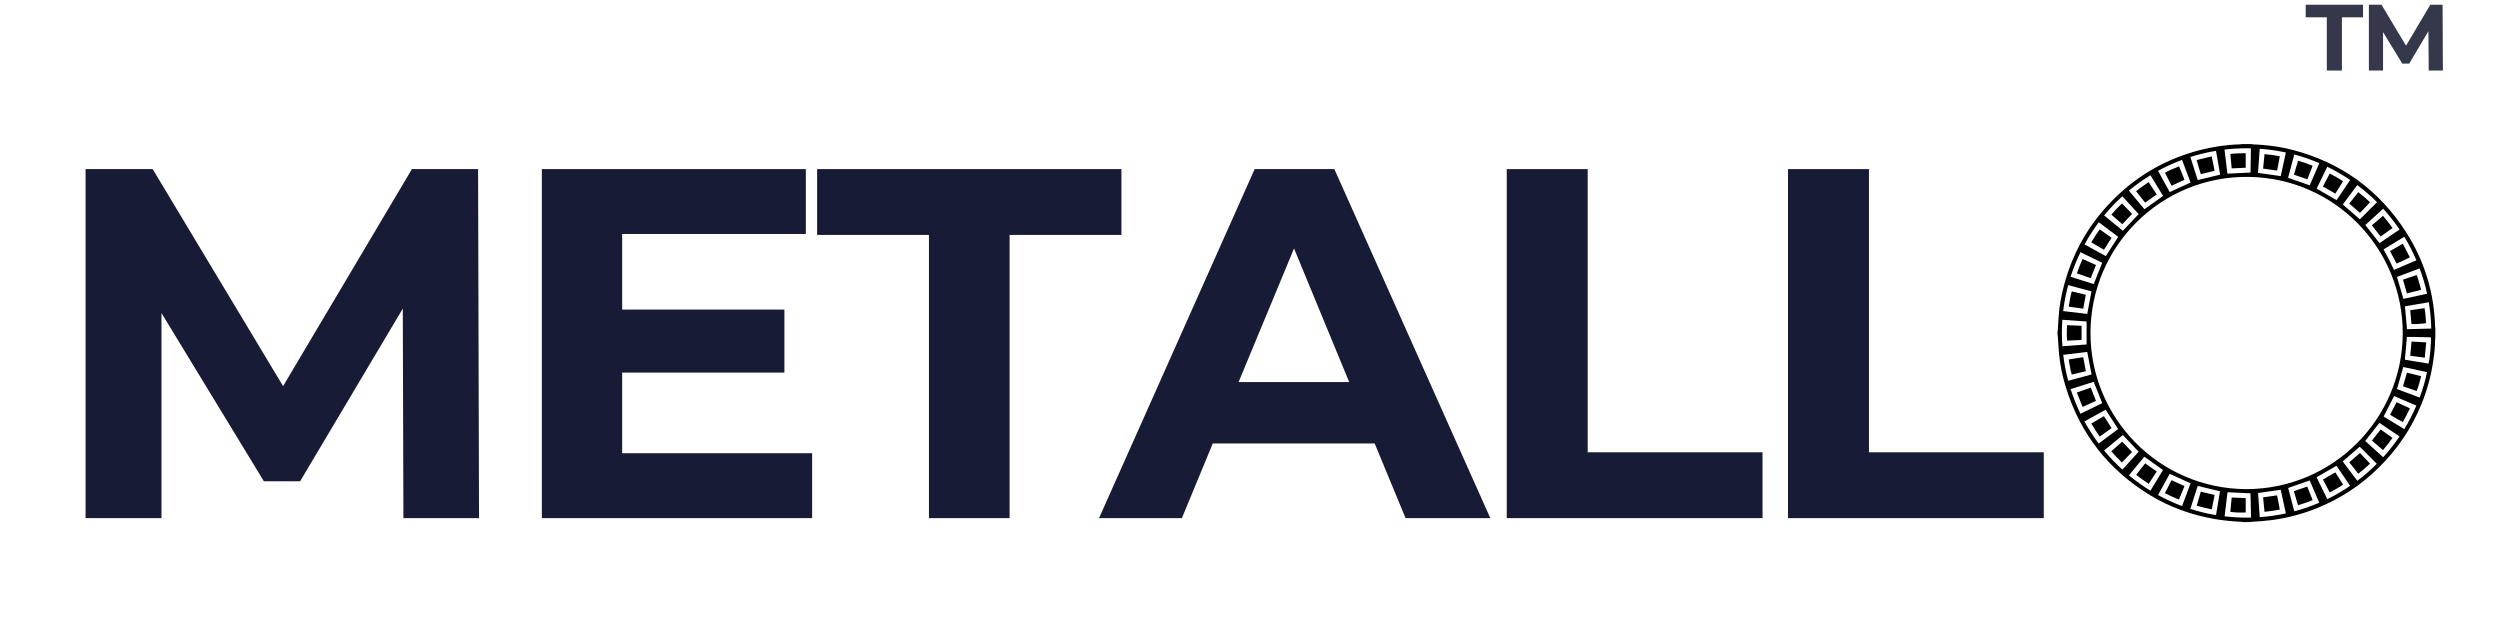
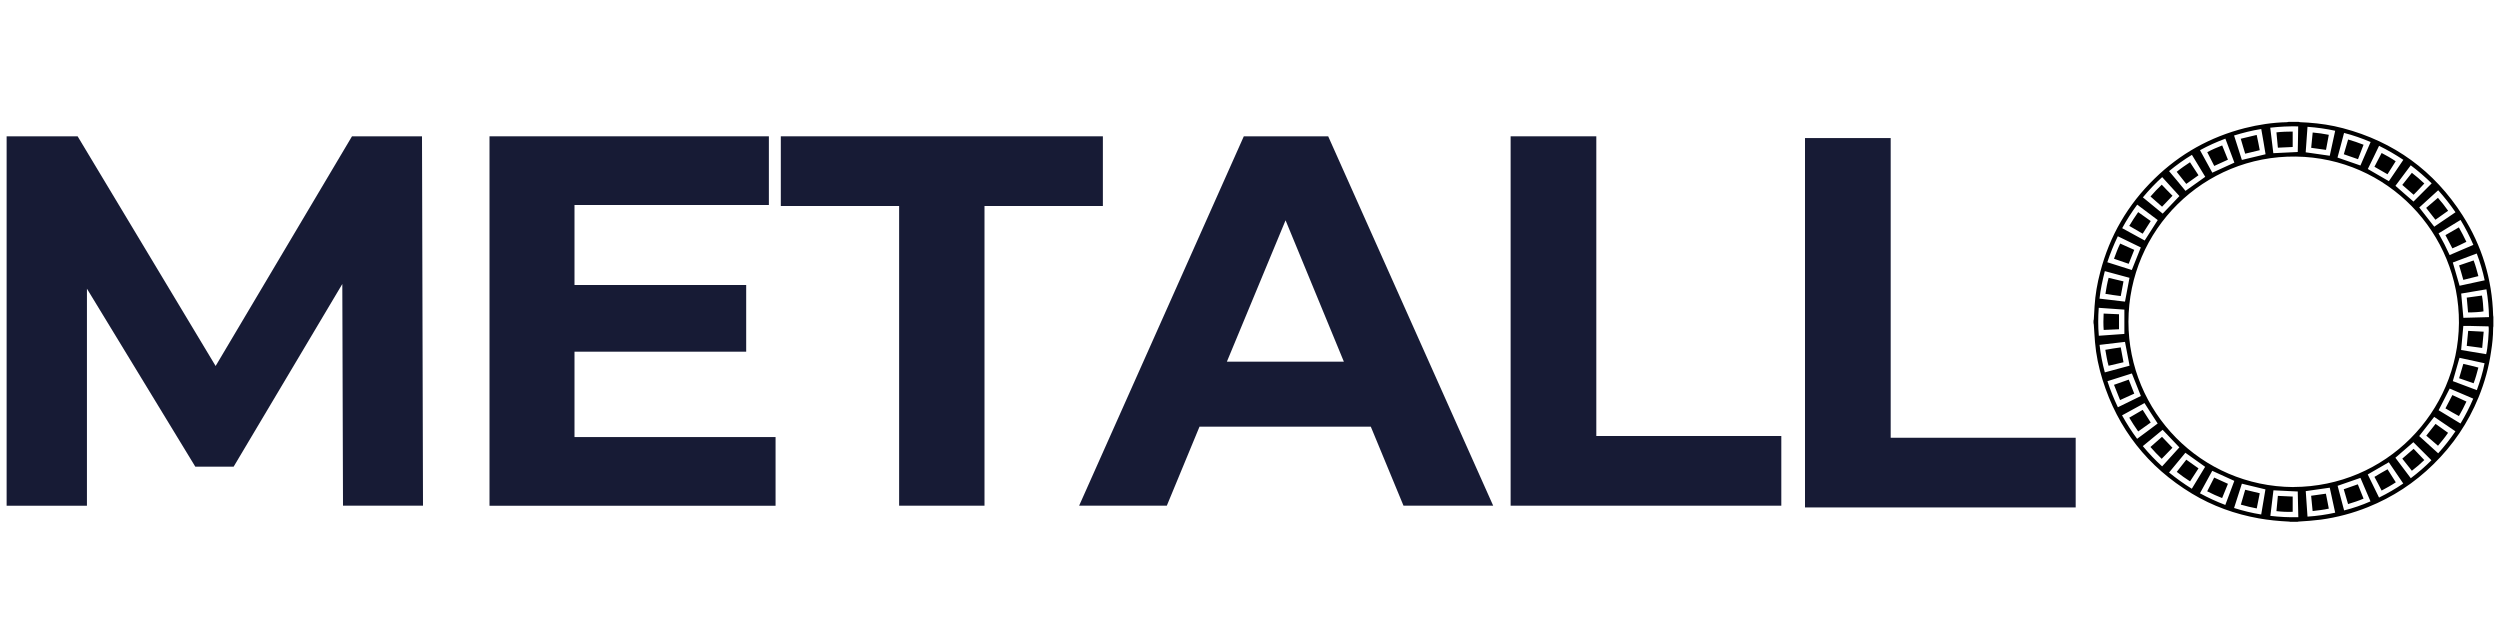
- <svg xmlns="http://www.w3.org/2000/svg" width="400" zoomAndPan="magnify" viewBox="16 26 124 22" height="103" preserveAspectRatio="xMidYMid meet" version="1.0">
+ <svg xmlns="http://www.w3.org/2000/svg" id="Layer_1" version="1.1" viewBox="0 0 400 103">
  <defs>
-     <g />
-     <clipPath id="d78a5ab741">
-       <path d="M 118.047 28.18 L 136.797 28.18 L 136.797 46.93 L 118.047 46.93 Z M 118.047 28.18 " clip-rule="nonzero" />
-     </clipPath>
-     <clipPath id="b329b3fbe7">
-       <path d="M 86 7 L 99.602 7 L 99.602 25 L 86 25 Z M 86 7 " clip-rule="nonzero" />
-     </clipPath>
-     <clipPath id="de2fed51f1">
-       <rect x="0" width="100" y="0" height="32" />
-     </clipPath>
-     <clipPath id="093292f4d2">
-       <path d="M 0.32 1 L 4 1 L 4 5 L 0.32 5 Z M 0.32 1 " clip-rule="nonzero" />
-     </clipPath>
-     <clipPath id="701489db6e">
-       <path d="M 3 1 L 7.762 1 L 7.762 5 L 3 5 Z M 3 1 " clip-rule="nonzero" />
-     </clipPath>
-     <clipPath id="e6c43b06e6">
-       <rect x="0" width="8" y="0" height="7" />
-     </clipPath>
+     <style>
+       .st0 {
+         fill: #171b35;
+       }
+     </style>
  </defs>
-   <g clip-path="url(#d78a5ab741)">
-     <path fill="#000000" d="M 136.781 37.242 C 136.734 35.551 136.258 33.992 135.352 32.566 C 134.02 30.477 132.137 29.109 129.738 28.477 C 129.207 28.336 128.664 28.254 128.109 28.215 C 127.984 28.207 127.859 28.203 127.73 28.195 C 127.711 28.195 127.688 28.188 127.664 28.18 C 127.508 28.18 127.355 28.18 127.195 28.18 C 127.172 28.184 127.145 28.191 127.117 28.195 C 126.445 28.211 125.789 28.309 125.141 28.473 C 123.523 28.887 122.109 29.672 120.914 30.84 C 119.656 32.062 118.809 33.523 118.367 35.219 C 118.227 35.746 118.133 36.281 118.102 36.828 C 118.09 37.031 118.078 37.227 118.066 37.43 C 118.066 37.453 118.055 37.477 118.051 37.5 C 118.051 37.535 118.051 37.57 118.051 37.605 C 118.055 37.637 118.066 37.664 118.066 37.691 C 118.086 37.965 118.098 38.234 118.121 38.504 C 118.172 39.102 118.293 39.691 118.473 40.266 C 119.191 42.57 120.59 44.352 122.66 45.605 C 123.629 46.191 124.684 46.57 125.801 46.77 C 126.262 46.852 126.723 46.895 127.188 46.918 C 127.215 46.918 127.242 46.922 127.266 46.93 C 127.379 46.93 127.496 46.93 127.609 46.93 C 127.629 46.926 127.645 46.922 127.668 46.918 C 128.016 46.898 128.363 46.871 128.711 46.828 C 129.473 46.723 130.207 46.527 130.914 46.242 C 132.07 45.777 133.094 45.109 133.98 44.234 C 134.902 43.332 135.609 42.285 136.098 41.094 C 136.383 40.398 136.582 39.68 136.688 38.934 C 136.742 38.582 136.781 38.227 136.781 37.867 C 136.781 37.832 136.785 37.793 136.793 37.762 C 136.793 37.617 136.793 37.473 136.793 37.328 C 136.789 37.301 136.781 37.273 136.781 37.242 Z M 136.383 35.605 C 135.984 35.691 135.598 35.773 135.207 35.859 C 135.102 35.488 135 35.133 134.891 34.77 C 135.254 34.629 135.629 34.492 136.012 34.348 C 136.168 34.758 136.293 35.168 136.383 35.605 Z M 135.855 33.945 C 135.48 34.105 135.117 34.258 134.742 34.422 C 134.656 34.242 134.578 34.074 134.496 33.91 C 134.41 33.746 134.32 33.582 134.223 33.406 C 134.562 33.199 134.906 32.992 135.254 32.777 C 135.48 33.152 135.68 33.539 135.855 33.945 Z M 134.207 31.387 C 134.5 31.711 134.766 32.051 135.02 32.418 C 134.684 32.648 134.355 32.867 134.023 33.094 C 133.793 32.797 133.559 32.5 133.32 32.195 C 133.609 31.93 133.902 31.66 134.207 31.387 Z M 133.902 31.062 C 133.613 31.352 133.328 31.633 133.051 31.914 C 132.773 31.672 132.488 31.43 132.203 31.176 C 132.438 30.859 132.676 30.539 132.922 30.215 C 133.273 30.48 133.602 30.766 133.902 31.062 Z M 132.57 29.961 C 132.34 30.297 132.117 30.625 131.895 30.961 C 131.566 30.773 131.242 30.586 130.906 30.391 C 131.082 30.039 131.254 29.676 131.434 29.305 C 131.832 29.5 132.203 29.719 132.57 29.961 Z M 129.797 28.699 C 130.227 28.809 130.633 28.953 131.039 29.125 C 130.879 29.496 130.719 29.863 130.562 30.227 C 130.199 30.102 129.848 29.98 129.488 29.855 C 129.594 29.477 129.691 29.094 129.797 28.699 Z M 128.082 28.414 C 128.523 28.445 128.949 28.504 129.379 28.598 C 129.293 28.996 129.207 29.383 129.125 29.77 C 128.746 29.719 128.379 29.664 127.996 29.609 C 128.023 29.219 128.051 28.824 128.082 28.414 Z M 127.645 28.391 C 127.648 28.797 127.625 29.199 127.625 29.594 C 127.238 29.613 126.867 29.633 126.48 29.648 C 126.434 29.258 126.387 28.859 126.336 28.453 C 126.781 28.402 127.207 28.383 127.645 28.391 Z M 125.914 28.516 C 125.988 28.914 126.051 29.309 126.117 29.699 C 125.746 29.789 125.383 29.875 125.008 29.965 C 124.887 29.59 124.766 29.211 124.641 28.82 C 125.059 28.691 125.477 28.586 125.914 28.516 Z M 124.23 28.965 C 124.371 29.344 124.512 29.719 124.652 30.09 C 124.301 30.25 123.965 30.406 123.617 30.562 C 123.43 30.219 123.234 29.863 123.039 29.508 C 123.426 29.297 123.812 29.121 124.23 28.965 Z M 122.664 29.727 C 122.875 30.07 123.082 30.41 123.289 30.754 C 122.98 30.973 122.676 31.191 122.363 31.414 C 122.109 31.105 121.855 30.797 121.594 30.488 C 121.938 30.207 122.289 29.953 122.664 29.727 Z M 121.27 30.77 C 121.543 31.066 121.812 31.363 122.078 31.656 C 121.812 31.934 121.559 32.203 121.293 32.48 C 120.988 32.23 120.68 31.977 120.363 31.719 C 120.645 31.383 120.941 31.066 121.27 30.77 Z M 120.098 32.059 C 120.426 32.301 120.742 32.543 121.062 32.781 C 120.852 33.109 120.652 33.418 120.449 33.738 C 120.102 33.551 119.75 33.355 119.395 33.16 C 119.602 32.773 119.836 32.414 120.098 32.059 Z M 119.191 33.543 C 119.559 33.723 119.914 33.895 120.27 34.066 C 120.129 34.422 119.988 34.77 119.848 35.125 C 119.473 35.004 119.094 34.887 118.699 34.762 C 118.84 34.336 119 33.941 119.191 33.543 Z M 118.582 35.176 C 118.973 35.281 119.355 35.387 119.738 35.488 C 119.668 35.867 119.598 36.23 119.527 36.605 C 119.137 36.562 118.738 36.512 118.332 36.465 C 118.383 36.023 118.473 35.605 118.582 35.176 Z M 118.293 36.895 C 118.699 36.926 119.098 36.949 119.496 36.98 C 119.496 37.363 119.496 37.738 119.496 38.121 C 119.102 38.148 118.703 38.176 118.297 38.207 C 118.258 37.766 118.262 37.336 118.293 36.895 Z M 118.336 38.633 C 118.738 38.586 119.137 38.539 119.527 38.492 C 119.602 38.871 119.672 39.238 119.742 39.609 C 119.359 39.711 118.973 39.816 118.582 39.922 C 118.469 39.496 118.387 39.074 118.336 38.633 Z M 118.703 40.336 C 119.09 40.211 119.469 40.094 119.848 39.973 C 119.988 40.324 120.129 40.672 120.27 41.031 C 119.918 41.203 119.559 41.379 119.191 41.559 C 119 41.156 118.84 40.762 118.703 40.336 Z M 119.387 41.938 C 119.742 41.742 120.094 41.551 120.441 41.359 C 120.645 41.684 120.848 41.992 121.059 42.316 C 120.738 42.555 120.426 42.793 120.094 43.035 C 119.836 42.691 119.605 42.324 119.387 41.938 Z M 120.363 43.379 C 120.676 43.121 120.988 42.867 121.293 42.613 C 121.555 42.891 121.812 43.16 122.078 43.438 C 121.812 43.73 121.547 44.027 121.27 44.328 C 120.945 44.031 120.648 43.723 120.363 43.379 Z M 121.594 44.613 C 121.855 44.301 122.109 43.992 122.359 43.688 C 122.672 43.91 122.973 44.125 123.285 44.348 C 123.082 44.684 122.875 45.027 122.66 45.375 C 122.289 45.145 121.938 44.891 121.594 44.613 Z M 123.039 45.59 C 123.234 45.234 123.426 44.883 123.617 44.535 C 123.961 44.691 124.297 44.848 124.652 45.008 C 124.516 45.375 124.371 45.75 124.23 46.137 C 123.816 45.98 123.426 45.801 123.039 45.59 Z M 125.914 46.582 C 125.48 46.516 125.062 46.41 124.641 46.277 C 124.762 45.891 124.887 45.512 125.008 45.137 C 125.379 45.227 125.738 45.312 126.113 45.402 C 126.051 45.785 125.98 46.18 125.914 46.582 Z M 126.34 46.645 C 126.391 46.242 126.434 45.844 126.484 45.449 C 126.867 45.469 127.242 45.488 127.625 45.504 C 127.633 45.895 127.641 46.293 127.652 46.707 C 127.207 46.719 126.781 46.695 126.34 46.645 Z M 127.418 45.297 C 123.07 45.27 119.684 41.754 119.688 37.547 C 119.695 33.234 123.207 29.754 127.531 29.809 C 131.82 29.863 135.203 33.379 135.176 37.609 C 135.141 41.801 131.746 45.281 127.418 45.297 Z M 128.082 46.684 C 128.055 46.277 128.023 45.883 128 45.488 C 128.379 45.434 128.746 45.383 129.125 45.328 C 129.207 45.711 129.293 46.102 129.379 46.5 C 128.949 46.594 128.523 46.656 128.082 46.684 Z M 129.797 46.395 C 129.691 45.996 129.594 45.613 129.492 45.238 C 129.852 45.113 130.207 44.988 130.562 44.867 C 130.715 45.227 130.875 45.594 131.035 45.969 C 130.637 46.141 130.23 46.285 129.797 46.395 Z M 131.434 45.793 C 131.258 45.43 131.082 45.07 130.902 44.707 C 131.234 44.516 131.555 44.328 131.891 44.137 C 132.113 44.465 132.336 44.793 132.566 45.133 C 132.207 45.379 131.836 45.594 131.434 45.793 Z M 132.922 44.883 C 132.676 44.562 132.438 44.238 132.199 43.922 C 132.488 43.672 132.77 43.426 133.043 43.191 C 133.32 43.469 133.605 43.75 133.891 44.039 C 133.598 44.336 133.273 44.617 132.922 44.883 Z M 134.207 43.715 C 133.906 43.441 133.609 43.172 133.316 42.906 C 133.547 42.609 133.781 42.312 134.02 42.008 C 134.352 42.23 134.68 42.453 135.016 42.684 C 134.77 43.047 134.504 43.383 134.207 43.715 Z M 135.254 42.32 C 134.906 42.105 134.566 41.898 134.227 41.695 C 134.402 41.352 134.57 41.023 134.746 40.68 C 135.105 40.836 135.473 40.992 135.852 41.152 C 135.68 41.559 135.48 41.945 135.254 42.32 Z M 136.016 40.754 C 135.633 40.609 135.258 40.469 134.891 40.332 C 134.996 39.965 135.102 39.605 135.203 39.238 C 135.59 39.32 135.98 39.406 136.379 39.492 C 136.297 39.926 136.168 40.332 136.016 40.754 Z M 136.453 39.07 C 136.062 39.004 135.668 38.938 135.281 38.875 C 135.316 38.492 135.352 38.125 135.383 37.746 C 135.773 37.738 136.172 37.766 136.566 37.766 C 136.605 37.895 136.523 38.855 136.453 39.07 Z M 135.387 37.363 C 135.352 36.984 135.316 36.609 135.285 36.227 C 135.676 36.16 136.066 36.098 136.469 36.027 C 136.539 36.465 136.582 36.891 136.59 37.332 C 136.18 37.344 135.781 37.352 135.387 37.363 Z M 132.523 43.965 C 132.703 43.812 132.875 43.656 133.055 43.504 C 133.223 43.676 133.383 43.848 133.555 44.031 C 133.371 44.211 133.18 44.371 132.973 44.531 C 132.824 44.34 132.676 44.156 132.523 43.965 Z M 126.691 45.711 C 126.93 45.719 127.156 45.73 127.387 45.742 C 127.387 45.98 127.387 46.215 127.387 46.457 C 127.133 46.465 126.887 46.457 126.625 46.426 C 126.648 46.184 126.668 45.949 126.691 45.711 Z M 125.16 29.672 C 125.086 29.453 125.027 29.219 124.953 28.973 C 125.207 28.914 125.445 28.852 125.699 28.793 C 125.758 29.035 125.793 29.27 125.844 29.508 C 125.613 29.566 125.395 29.617 125.16 29.672 Z M 118.523 37.164 C 118.773 37.176 119.008 37.188 119.246 37.195 C 119.246 37.43 119.246 37.66 119.246 37.898 C 119.008 37.91 118.773 37.918 118.527 37.93 C 118.508 37.672 118.512 37.418 118.523 37.164 Z M 128.32 28.68 C 128.574 28.703 128.824 28.734 129.078 28.789 C 129.035 29.023 128.992 29.258 128.945 29.496 C 128.715 29.465 128.488 29.434 128.25 29.398 C 128.273 29.16 128.293 28.922 128.32 28.68 Z M 134.871 34.109 C 134.762 33.898 134.656 33.695 134.547 33.488 C 134.754 33.371 134.957 33.25 135.176 33.125 C 135.305 33.348 135.414 33.57 135.527 33.801 C 135.309 33.914 135.094 34.008 134.871 34.109 Z M 136.258 36.32 C 136.305 36.57 136.316 36.82 136.332 37.062 C 136.273 37.086 135.746 37.121 135.609 37.109 C 135.586 36.883 135.566 36.656 135.547 36.418 C 135.785 36.387 136.02 36.355 136.258 36.32 Z M 120.734 32.828 C 120.609 33.023 120.484 33.215 120.355 33.422 C 120.148 33.301 119.941 33.184 119.727 33.055 C 119.863 32.832 119.992 32.621 120.145 32.41 C 120.344 32.551 120.539 32.688 120.734 32.828 Z M 118.758 35.488 C 118.992 35.543 119.227 35.602 119.457 35.656 C 119.414 35.891 119.371 36.109 119.328 36.344 C 119.086 36.32 118.855 36.273 118.609 36.242 C 118.648 35.988 118.691 35.738 118.758 35.488 Z M 123.711 30.246 C 123.602 30.039 123.492 29.824 123.383 29.602 C 123.609 29.477 123.84 29.383 124.082 29.285 C 124.176 29.512 124.262 29.73 124.352 29.953 C 124.137 30.051 123.926 30.145 123.711 30.246 Z M 119.328 38.754 C 119.371 38.984 119.414 39.207 119.457 39.449 C 119.223 39.504 118.992 39.555 118.758 39.613 C 118.688 39.367 118.652 39.121 118.605 38.867 C 118.848 38.816 119.082 38.793 119.328 38.754 Z M 133.648 42.887 C 133.797 42.695 133.938 42.52 134.082 42.336 C 134.277 42.473 134.469 42.613 134.668 42.754 C 134.523 42.965 134.363 43.16 134.195 43.359 C 134.012 43.199 133.832 43.043 133.648 42.887 Z M 128.941 45.605 C 128.996 45.836 129.027 46.07 129.078 46.309 C 128.828 46.363 128.574 46.391 128.32 46.422 C 128.297 46.176 128.273 45.945 128.25 45.703 C 128.477 45.668 128.703 45.637 128.941 45.605 Z M 133.645 32.211 C 133.832 32.051 134.008 31.902 134.195 31.738 C 134.367 31.934 134.52 32.133 134.672 32.344 C 134.473 32.484 134.277 32.625 134.078 32.766 C 133.934 32.578 133.793 32.398 133.645 32.211 Z M 122.973 44.422 C 122.844 44.621 122.711 44.82 122.578 45.031 C 122.359 44.891 122.156 44.746 121.953 44.586 C 122.105 44.391 122.25 44.203 122.402 44.016 C 122.59 44.148 122.777 44.285 122.973 44.422 Z M 121.75 43.453 C 121.578 43.625 121.418 43.797 121.246 43.973 C 121.059 43.797 120.891 43.613 120.719 43.418 C 120.902 43.258 121.082 43.098 121.262 42.941 C 121.426 43.109 121.582 43.281 121.75 43.453 Z M 134.547 41.609 C 134.656 41.406 134.762 41.199 134.871 40.984 C 135.09 41.086 135.301 41.184 135.531 41.289 C 135.422 41.52 135.309 41.746 135.18 41.969 C 134.961 41.852 134.758 41.734 134.547 41.609 Z M 135.613 37.977 C 135.852 37.988 136.09 38.004 136.34 38.016 C 136.316 38.273 136.293 38.523 136.27 38.777 C 136.023 38.742 135.789 38.711 135.547 38.68 C 135.566 38.441 135.59 38.219 135.613 37.977 Z M 122.398 31.086 C 122.25 30.898 122.105 30.711 121.949 30.52 C 122.148 30.355 122.355 30.215 122.574 30.07 C 122.707 30.277 122.84 30.48 122.973 30.68 C 122.781 30.812 122.594 30.945 122.398 31.086 Z M 130.438 45.168 C 130.531 45.391 130.617 45.613 130.707 45.84 C 130.469 45.945 130.23 46.016 129.98 46.094 C 129.91 45.855 129.844 45.629 129.777 45.398 C 130 45.324 130.219 45.246 130.438 45.168 Z M 130.707 29.254 C 130.621 29.48 130.531 29.699 130.445 29.93 C 130.227 29.852 130.008 29.773 129.781 29.699 C 129.848 29.473 129.914 29.242 129.984 29.008 C 130.23 29.078 130.461 29.156 130.707 29.254 Z M 131.219 30.285 C 131.332 30.07 131.445 29.855 131.555 29.641 C 131.785 29.762 132.004 29.883 132.215 30.027 C 132.086 30.23 131.957 30.43 131.832 30.637 C 131.625 30.516 131.422 30.402 131.219 30.285 Z M 124.352 45.145 C 124.262 45.363 124.172 45.582 124.078 45.812 C 123.84 45.719 123.613 45.617 123.379 45.496 C 123.492 45.277 123.598 45.062 123.707 44.852 C 123.922 44.949 124.133 45.047 124.352 45.145 Z M 126.691 29.387 C 126.668 29.152 126.648 28.918 126.625 28.672 C 126.879 28.641 127.129 28.637 127.387 28.633 C 127.387 28.871 127.387 29.105 127.387 29.355 C 127.156 29.367 126.93 29.379 126.691 29.387 Z M 131.832 44.465 C 131.957 44.668 132.086 44.867 132.219 45.074 C 132.004 45.219 131.785 45.336 131.555 45.461 C 131.445 45.242 131.332 45.035 131.219 44.82 C 131.422 44.695 131.621 44.586 131.832 44.465 Z M 119.961 34.18 C 119.875 34.398 119.789 34.609 119.699 34.832 C 119.473 34.754 119.246 34.676 119.012 34.594 C 119.102 34.348 119.188 34.113 119.301 33.883 C 119.523 33.98 119.738 34.078 119.961 34.18 Z M 124.957 46.117 C 125.027 45.887 125.094 45.656 125.16 45.422 C 125.391 45.477 125.609 45.527 125.844 45.586 C 125.793 45.824 125.75 46.059 125.703 46.297 C 125.453 46.25 125.211 46.191 124.957 46.117 Z M 119.961 40.918 C 119.742 41.016 119.523 41.117 119.297 41.219 C 119.199 40.98 119.109 40.75 119.012 40.504 C 119.242 40.422 119.469 40.344 119.703 40.262 C 119.789 40.484 119.875 40.695 119.961 40.918 Z M 132.523 31.133 C 132.676 30.941 132.82 30.758 132.973 30.566 C 133.176 30.723 133.363 30.887 133.555 31.066 C 133.387 31.25 133.223 31.422 133.055 31.594 C 132.879 31.438 132.703 31.289 132.523 31.133 Z M 135.188 34.906 C 135.41 34.828 135.637 34.754 135.867 34.676 C 135.957 34.914 136.023 35.16 136.09 35.41 C 135.852 35.469 135.621 35.527 135.383 35.586 C 135.32 35.355 135.254 35.137 135.188 34.906 Z M 120.734 42.27 C 120.543 42.406 120.348 42.543 120.145 42.688 C 119.992 42.48 119.863 42.266 119.727 42.043 C 119.941 41.918 120.145 41.797 120.355 41.676 C 120.48 41.879 120.605 42.07 120.734 42.27 Z M 121.754 31.645 C 121.59 31.816 121.434 31.98 121.266 32.156 C 121.086 31.996 120.906 31.84 120.723 31.68 C 120.891 31.484 121.062 31.305 121.25 31.125 C 121.418 31.301 121.582 31.473 121.754 31.645 Z M 135.188 40.195 C 135.254 39.969 135.316 39.75 135.383 39.523 C 135.617 39.57 135.848 39.637 136.09 39.695 C 136.023 39.945 135.961 40.188 135.867 40.43 C 135.641 40.348 135.414 40.27 135.188 40.195 Z M 135.188 40.195 " fill-opacity="1" fill-rule="nonzero" />
-   </g>
-   <g transform="matrix(1, 0, 0, 1, 18, 22)">
-     <g clip-path="url(#de2fed51f1)">
-       <g fill="#171b35" fill-opacity="1">
-         <g transform="translate(0.197257, 24.7342)">
-           <g>
-             <path d="M 17.812 0 L 17.781 -10.391 L 12.688 -1.828 L 10.891 -1.828 L 5.812 -10.172 L 5.812 0 L 2.047 0 L 2.047 -17.312 L 5.375 -17.312 L 11.844 -6.547 L 18.234 -17.312 L 21.516 -17.312 L 21.562 0 Z M 17.812 0 " />
-           </g>
-         </g>
-       </g>
-       <g fill="#171b35" fill-opacity="1">
-         <g transform="translate(22.82844, 24.7342)">
-           <g>
-             <path d="M 15.453 -3.219 L 15.453 0 L 2.047 0 L 2.047 -17.312 L 15.141 -17.312 L 15.141 -14.094 L 6.031 -14.094 L 6.031 -10.344 L 14.078 -10.344 L 14.078 -7.219 L 6.031 -7.219 L 6.031 -3.219 Z M 15.453 -3.219 " />
-           </g>
-         </g>
-       </g>
-       <g fill="#171b35" fill-opacity="1">
-         <g transform="translate(38.43527, 24.7342)">
-           <g>
-             <path d="M 5.641 -14.047 L 0.094 -14.047 L 0.094 -17.312 L 15.188 -17.312 L 15.188 -14.047 L 9.641 -14.047 L 9.641 0 L 5.641 0 Z M 5.641 -14.047 " />
-           </g>
-         </g>
-       </g>
-       <g fill="#171b35" fill-opacity="1">
-         <g transform="translate(52.73123, 24.7342)">
-           <g>
-             <path d="M 13.453 -3.703 L 5.422 -3.703 L 3.891 0 L -0.219 0 L 7.5 -17.312 L 11.453 -17.312 L 19.188 0 L 14.984 0 Z M 12.188 -6.75 L 9.453 -13.375 L 6.703 -6.75 Z M 12.188 -6.75 " />
-           </g>
-         </g>
-       </g>
-       <g fill="#171b35" fill-opacity="1">
-         <g transform="translate(70.68776, 24.7342)">
-           <g>
-             <path d="M 2.047 -17.312 L 6.062 -17.312 L 6.062 -3.266 L 14.734 -3.266 L 14.734 0 L 2.047 0 Z M 2.047 -17.312 " />
-           </g>
-         </g>
-       </g>
-       <g clip-path="url(#b329b3fbe7)">
-         <g fill="#171b35" fill-opacity="1">
-           <g transform="translate(84.63744, 24.7342)">
-             <g>
-               <path d="M 2.047 -17.312 L 6.062 -17.312 L 6.062 -3.266 L 14.734 -3.266 L 14.734 0 L 2.047 0 Z M 2.047 -17.312 " />
-             </g>
-           </g>
-         </g>
-       </g>
-     </g>
-   </g>
-   <g transform="matrix(1, 0, 0, 1, 130, 20)">
-     <g clip-path="url(#e6c43b06e6)">
-       <g clip-path="url(#093292f4d2)">
-         <g fill="#35384b" fill-opacity="1">
-           <g transform="translate(0.347151, 4.534797)">
-             <g>
-               <path d="M 1.062 -2.641 L 0.016 -2.641 L 0.016 -3.266 L 2.859 -3.266 L 2.859 -2.641 L 1.812 -2.641 L 1.812 0 L 1.062 0 Z M 1.062 -2.641 " />
-             </g>
-           </g>
-         </g>
-       </g>
-       <g clip-path="url(#701489db6e)">
-         <g fill="#35384b" fill-opacity="1">
-           <g transform="translate(3.10534, 4.534797)">
-             <g>
-               <path d="M 3.359 0 L 3.344 -1.953 L 2.391 -0.344 L 2.047 -0.344 L 1.094 -1.906 L 1.094 0 L 0.391 0 L 0.391 -3.266 L 1.016 -3.266 L 2.234 -1.234 L 3.438 -3.266 L 4.047 -3.266 L 4.062 0 Z M 3.359 0 " />
-             </g>
-           </g>
-         </g>
-       </g>
-     </g>
+   <path d="M398.9,50.43c-.16-5.77-1.79-11.1-4.88-15.96-4.55-7.13-10.98-11.8-19.16-13.96-1.81-.48-3.67-.76-5.56-.89-.43-.03-.85-.04-1.29-.07-.07,0-.15-.03-.23-.05h-1.6c-.08.01-.17.04-.27.05-2.29.05-4.53.39-6.75.95-5.52,1.41-10.35,4.09-14.43,8.08-4.29,4.17-7.19,9.16-8.69,14.95-.48,1.8-.8,3.63-.91,5.49-.04.69-.08,1.36-.12,2.05,0,.08-.04.16-.05.24v.36c.01.11.05.2.05.29.07.93.11,1.85.19,2.77.17,2.04.59,4.05,1.2,6.01,2.45,7.87,7.23,13.95,14.3,18.23,3.31,2,6.91,3.29,10.72,3.97,1.57.28,3.15.43,4.73.51.09,0,.19.01.27.04h1.17c.07-.01.12-.03.2-.04,1.19-.07,2.37-.16,3.56-.31,2.6-.36,5.11-1.03,7.52-2,3.95-1.59,7.44-3.87,10.47-6.85,3.15-3.08,5.56-6.65,7.23-10.72.97-2.37,1.65-4.83,2.01-7.37.19-1.2.32-2.41.32-3.64,0-.12.01-.25.04-.36v-1.48c-.01-.09-.04-.19-.04-.29ZM397.54,44.85c-1.36.29-2.68.57-4.01.87-.36-1.27-.71-2.48-1.08-3.72,1.24-.48,2.52-.95,3.83-1.44.53,1.4.96,2.8,1.27,4.29ZM395.74,39.18c-1.28.55-2.52,1.07-3.8,1.63-.29-.61-.56-1.19-.84-1.75-.29-.56-.6-1.12-.93-1.72,1.16-.71,2.33-1.41,3.52-2.15.77,1.28,1.45,2.6,2.05,3.99ZM390.11,30.44c1,1.11,1.91,2.27,2.77,3.52-1.15.79-2.27,1.53-3.4,2.31-.79-1.01-1.59-2.03-2.4-3.07.99-.91,1.99-1.83,3.03-2.76ZM389.07,29.34c-.99.99-1.96,1.95-2.91,2.91-.95-.83-1.92-1.65-2.89-2.52.8-1.08,1.61-2.17,2.45-3.28,1.2.91,2.32,1.88,3.35,2.89ZM384.53,25.58c-.79,1.15-1.55,2.27-2.31,3.41-1.12-.64-2.23-1.28-3.37-1.95.6-1.2,1.19-2.44,1.8-3.71,1.36.67,2.63,1.41,3.88,2.24ZM375.06,21.27c1.47.37,2.85.87,4.24,1.45-.55,1.27-1.09,2.52-1.63,3.76-1.24-.43-2.44-.84-3.67-1.27.36-1.29.69-2.6,1.05-3.95ZM369.2,20.29c1.51.11,2.96.31,4.43.63-.29,1.36-.59,2.68-.87,4-1.29-.17-2.55-.36-3.85-.55.09-1.33.19-2.68.29-4.08ZM367.71,20.21c.01,1.39-.07,2.76-.07,4.11-1.32.07-2.59.13-3.91.19-.16-1.33-.32-2.69-.49-4.08,1.52-.17,2.97-.24,4.47-.21ZM361.8,20.64c.25,1.36.47,2.71.69,4.04-1.27.31-2.51.6-3.79.91-.41-1.28-.83-2.57-1.25-3.91,1.43-.44,2.85-.8,4.35-1.04ZM356.06,22.18c.48,1.29.96,2.57,1.44,3.84-1.2.55-2.35,1.08-3.53,1.61-.64-1.17-1.31-2.39-1.97-3.6,1.32-.72,2.64-1.32,4.07-1.85ZM350.71,24.78c.72,1.17,1.43,2.33,2.13,3.51-1.05.75-2.09,1.49-3.16,2.25-.87-1.05-1.73-2.11-2.63-3.16,1.17-.96,2.37-1.83,3.65-2.6ZM345.95,28.34c.93,1.01,1.85,2.03,2.76,3.03-.91.95-1.77,1.87-2.68,2.81-1.04-.85-2.09-1.72-3.17-2.6.96-1.15,1.97-2.23,3.09-3.24ZM341.95,32.74c1.12.83,2.2,1.65,3.29,2.47-.72,1.12-1.4,2.17-2.09,3.27-1.19-.64-2.39-1.31-3.6-1.97.71-1.32,1.51-2.55,2.4-3.76ZM338.85,37.8c1.25.61,2.47,1.2,3.68,1.79-.48,1.21-.96,2.4-1.44,3.61-1.28-.41-2.57-.81-3.92-1.24.48-1.45,1.03-2.8,1.68-4.16ZM336.77,43.38c1.33.36,2.64.72,3.95,1.07-.24,1.29-.48,2.53-.72,3.81-1.33-.15-2.69-.32-4.08-.48.17-1.51.48-2.93.85-4.4ZM335.79,49.25c1.39.11,2.75.19,4.11.29v3.89c-1.35.09-2.71.19-4.09.29-.13-1.51-.12-2.97-.01-4.48ZM335.93,55.18c1.37-.16,2.73-.32,4.07-.48.25,1.29.49,2.55.73,3.81-1.31.35-2.63.71-3.96,1.07-.39-1.45-.67-2.89-.84-4.4ZM337.19,60.99c1.32-.43,2.61-.83,3.91-1.24.48,1.2.96,2.39,1.44,3.61-1.2.59-2.43,1.19-3.68,1.8-.65-1.37-1.2-2.72-1.67-4.17ZM339.52,66.46c1.21-.67,2.41-1.32,3.6-1.97.69,1.11,1.39,2.16,2.11,3.27-1.09.81-2.16,1.63-3.29,2.45-.88-1.17-1.67-2.43-2.41-3.75ZM342.85,71.38c1.07-.88,2.13-1.75,3.17-2.61.89.95,1.77,1.87,2.68,2.81-.91,1-1.81,2.01-2.76,3.04-1.11-1.01-2.12-2.07-3.09-3.24ZM347.05,75.6c.89-1.07,1.76-2.12,2.61-3.16,1.07.76,2.09,1.49,3.16,2.25-.69,1.15-1.4,2.32-2.13,3.51-1.27-.79-2.47-1.65-3.64-2.6ZM351.99,78.93c.67-1.21,1.32-2.41,1.97-3.6,1.17.53,2.32,1.07,3.53,1.61-.47,1.25-.96,2.53-1.44,3.85-1.41-.53-2.75-1.15-4.07-1.87ZM361.8,82.32c-1.48-.23-2.91-.59-4.35-1.04.41-1.32.84-2.61,1.25-3.89,1.27.31,2.49.6,3.77.91-.21,1.31-.45,2.65-.68,4.03ZM363.26,82.53c.17-1.37.32-2.73.49-4.08,1.31.07,2.59.13,3.89.19.03,1.33.05,2.69.09,4.11-1.52.04-2.97-.04-4.48-.21ZM366.94,77.93c-14.84-.09-26.4-12.1-26.39-26.46.03-14.72,12.02-26.6,26.78-26.42,14.64.19,26.19,12.19,26.1,26.63-.12,14.31-11.71,26.19-26.48,26.24ZM369.2,82.66c-.09-1.39-.2-2.73-.28-4.08,1.29-.19,2.55-.36,3.84-.55.28,1.31.57,2.64.87,4-1.47.32-2.92.53-4.43.63ZM375.06,81.68c-.36-1.36-.69-2.67-1.04-3.95,1.23-.43,2.44-.85,3.65-1.27.52,1.23,1.07,2.48,1.61,3.76-1.36.59-2.75,1.08-4.23,1.45ZM380.65,79.62c-.6-1.24-1.2-2.47-1.81-3.71,1.13-.65,2.23-1.29,3.37-1.95.76,1.12,1.52,2.24,2.31,3.4-1.23.84-2.49,1.57-3.87,2.25ZM385.73,76.52c-.84-1.09-1.65-2.2-2.47-3.28.99-.85,1.95-1.69,2.88-2.49.95.95,1.92,1.91,2.89,2.89-1,1.01-2.11,1.97-3.31,2.88ZM390.11,72.53c-1.03-.93-2.04-1.85-3.04-2.76.79-1.01,1.59-2.03,2.4-3.07,1.13.76,2.25,1.52,3.4,2.31-.84,1.24-1.75,2.39-2.76,3.52ZM393.69,67.77c-1.19-.73-2.35-1.44-3.51-2.13.6-1.17,1.17-2.29,1.77-3.47,1.23.53,2.48,1.07,3.77,1.61-.59,1.39-1.27,2.71-2.04,3.99ZM396.29,62.42c-1.31-.49-2.59-.97-3.84-1.44.36-1.25.72-2.48,1.07-3.73,1.32.28,2.65.57,4.01.87-.28,1.48-.72,2.87-1.24,4.31ZM397.78,56.67c-1.33-.23-2.68-.45-4-.67.12-1.31.24-2.56.35-3.85,1.33-.03,2.69.07,4.04.07.13.44-.15,3.72-.39,4.45ZM394.14,50.85c-.12-1.29-.24-2.57-.35-3.88,1.33-.23,2.67-.44,4.04-.68.24,1.49.39,2.95.41,4.45-1.4.04-2.76.07-4.11.11ZM384.37,73.38c.61-.52,1.2-1.05,1.81-1.57.57.59,1.12,1.17,1.71,1.8-.63.61-1.28,1.16-1.99,1.71-.51-.65-1.01-1.28-1.53-1.93ZM364.46,79.34c.81.03,1.59.07,2.37.11v2.44c-.87.03-1.71,0-2.6-.11.08-.83.15-1.63.23-2.44ZM359.23,24.59c-.25-.75-.45-1.55-.71-2.39.87-.2,1.68-.41,2.55-.61.2.83.32,1.63.49,2.44-.79.2-1.53.37-2.33.56ZM336.57,50.17c.85.04,1.65.08,2.47.11v2.4c-.81.04-1.61.07-2.45.11-.07-.88-.05-1.75-.01-2.61ZM370.02,21.2c.87.08,1.72.19,2.59.37-.15.8-.29,1.6-.45,2.41-.79-.11-1.56-.21-2.37-.33.08-.81.15-1.63.24-2.45ZM392.38,39.74c-.37-.72-.73-1.41-1.11-2.12.71-.4,1.4-.81,2.15-1.24.44.76.81,1.52,1.2,2.31-.75.39-1.48.71-2.24,1.05ZM397.11,47.29c.16.85.2,1.71.25,2.53-.2.08-2,.2-2.47.16-.08-.77-.15-1.55-.21-2.36.81-.11,1.61-.21,2.43-.33ZM344.12,35.36c-.43.67-.85,1.32-1.29,2.03-.71-.41-1.41-.81-2.15-1.25.47-.76.91-1.48,1.43-2.2.68.48,1.35.95,2.01,1.43ZM337.37,44.45c.8.19,1.6.39,2.39.57-.15.8-.29,1.55-.44,2.35-.83-.08-1.61-.24-2.45-.35.13-.87.28-1.72.51-2.57ZM354.28,26.55c-.37-.71-.75-1.44-1.12-2.2.77-.43,1.56-.75,2.39-1.08.32.77.61,1.52.92,2.28-.73.33-1.45.65-2.19,1ZM339.32,55.59c.15.79.29,1.55.44,2.37-.8.19-1.59.36-2.39.56-.24-.84-.36-1.68-.52-2.55.83-.17,1.63-.25,2.47-.39ZM388.21,69.7c.51-.65.99-1.25,1.48-1.88.67.47,1.32.95,2,1.43-.49.72-1.04,1.39-1.61,2.07-.63-.55-1.24-1.08-1.87-1.61ZM372.14,78.98c.19.79.29,1.59.47,2.4-.85.19-1.72.28-2.59.39-.08-.84-.16-1.63-.24-2.45.77-.12,1.55-.23,2.36-.33ZM388.19,33.26c.64-.55,1.24-1.05,1.88-1.61.59.67,1.11,1.35,1.63,2.07-.68.48-1.35.96-2.03,1.44-.49-.64-.97-1.25-1.48-1.89ZM351.76,74.94c-.44.68-.89,1.36-1.35,2.08-.75-.48-1.44-.97-2.13-1.52.52-.67,1.01-1.31,1.53-1.95.64.45,1.28.92,1.95,1.39ZM347.59,71.64c-.59.59-1.13,1.17-1.72,1.77-.64-.6-1.21-1.23-1.8-1.89.63-.55,1.24-1.09,1.85-1.63.56.57,1.09,1.16,1.67,1.75ZM391.27,65.34c.37-.69.73-1.4,1.11-2.13.75.35,1.47.68,2.25,1.04-.37.79-.76,1.56-1.2,2.32-.75-.4-1.44-.8-2.16-1.23ZM394.91,52.94c.81.04,1.63.09,2.48.13-.08.88-.16,1.73-.24,2.6-.84-.12-1.64-.23-2.47-.33.07-.81.15-1.57.23-2.4ZM349.8,29.42c-.51-.64-1-1.28-1.53-1.93.68-.56,1.39-1.04,2.13-1.53.45.71.91,1.4,1.36,2.08-.65.45-1.29.91-1.96,1.39ZM377.25,77.49c.32.76.61,1.52.92,2.29-.81.36-1.63.6-2.48.87-.24-.81-.47-1.59-.69-2.37.76-.25,1.51-.52,2.25-.79ZM378.17,23.16c-.29.77-.6,1.52-.89,2.31-.75-.27-1.49-.53-2.27-.79.23-.77.45-1.56.69-2.36.84.24,1.63.51,2.47.84ZM379.91,26.68c.39-.73.77-1.47,1.15-2.2.79.41,1.53.83,2.25,1.32-.44.69-.88,1.37-1.31,2.08-.71-.41-1.4-.8-2.09-1.2ZM356.47,77.41c-.31.75-.61,1.49-.93,2.28-.81-.32-1.59-.67-2.39-1.08.39-.75.75-1.48,1.12-2.2.73.33,1.45.67,2.2,1ZM364.46,23.62c-.08-.8-.15-1.6-.23-2.44.87-.11,1.72-.12,2.6-.13v2.47c-.79.04-1.56.08-2.37.11ZM382.01,75.09c.43.69.87,1.37,1.32,2.08-.73.49-1.48.89-2.27,1.32-.37-.75-.76-1.45-1.15-2.19.69-.43,1.37-.8,2.09-1.21ZM341.48,39.98c-.29.75-.59,1.47-.89,2.23-.77-.27-1.55-.53-2.35-.81.31-.84.6-1.64.99-2.43.76.33,1.49.67,2.25,1.01ZM358.54,80.73c.24-.79.47-1.57.69-2.37.79.19,1.53.36,2.33.56-.17.81-.32,1.61-.48,2.43-.85-.16-1.68-.36-2.55-.61ZM341.48,62.98c-.75.33-1.49.68-2.27,1.03-.33-.81-.64-1.6-.97-2.44.79-.28,1.56-.55,2.36-.83.29.76.59,1.48.88,2.24ZM384.37,29.58c.52-.65,1.01-1.28,1.53-1.93.69.53,1.33,1.09,1.99,1.71-.57.63-1.13,1.21-1.71,1.8-.6-.53-1.2-1.04-1.81-1.57ZM393.46,42.46c.76-.27,1.53-.52,2.32-.79.31.81.53,1.65.76,2.51-.81.2-1.6.4-2.41.6-.21-.79-.44-1.53-.67-2.32ZM344.12,67.6c-.65.47-1.32.93-2.01,1.43-.52-.71-.96-1.44-1.43-2.2.73-.43,1.43-.84,2.15-1.25.43.69.85,1.35,1.29,2.03ZM347.6,31.32c-.56.59-1.09,1.15-1.67,1.75-.61-.55-1.23-1.08-1.85-1.63.57-.67,1.16-1.28,1.8-1.89.57.6,1.13,1.19,1.72,1.77ZM393.46,60.51c.23-.77.44-1.52.67-2.29.8.16,1.59.39,2.41.59-.23.85-.44,1.68-.76,2.51-.77-.28-1.55-.55-2.32-.8Z" />
+   <g id="metallo-text">
+     <path class="st0" d="M54.88,80.91l-.11-35.47-17.39,29.23h-6.13l-17.34-28.48v34.73H1.06V21.81h11.36l22.08,36.75,21.82-36.75h11.2l.16,59.1h-12.8Z" />
+     <path class="st0" d="M124.09,69.93v10.99h-45.77V21.81h44.7v10.99h-31.1v12.8h27.47v10.67h-27.47v13.66h32.17Z" />
+     <path class="st0" d="M143.87,32.96h-18.94v-11.15h51.53v11.15h-18.94v47.95h-13.66v-47.95Z" />
+     <path class="st0" d="M219.34,68.27h-27.42l-5.23,12.64h-14.03l26.35-59.1h13.5l26.4,59.1h-14.35l-5.23-12.64ZM215.02,57.87l-9.33-22.62-9.39,22.62h18.72Z" />
+     <path class="st0" d="M241.7,21.81h13.71v47.95h29.6v11.15h-43.31V21.81Z" />
+     <path class="st0" d="M288.8,22.09h13.71v47.95h29.6v11.15h-43.31V22.09Z" />
  </g>
</svg>
